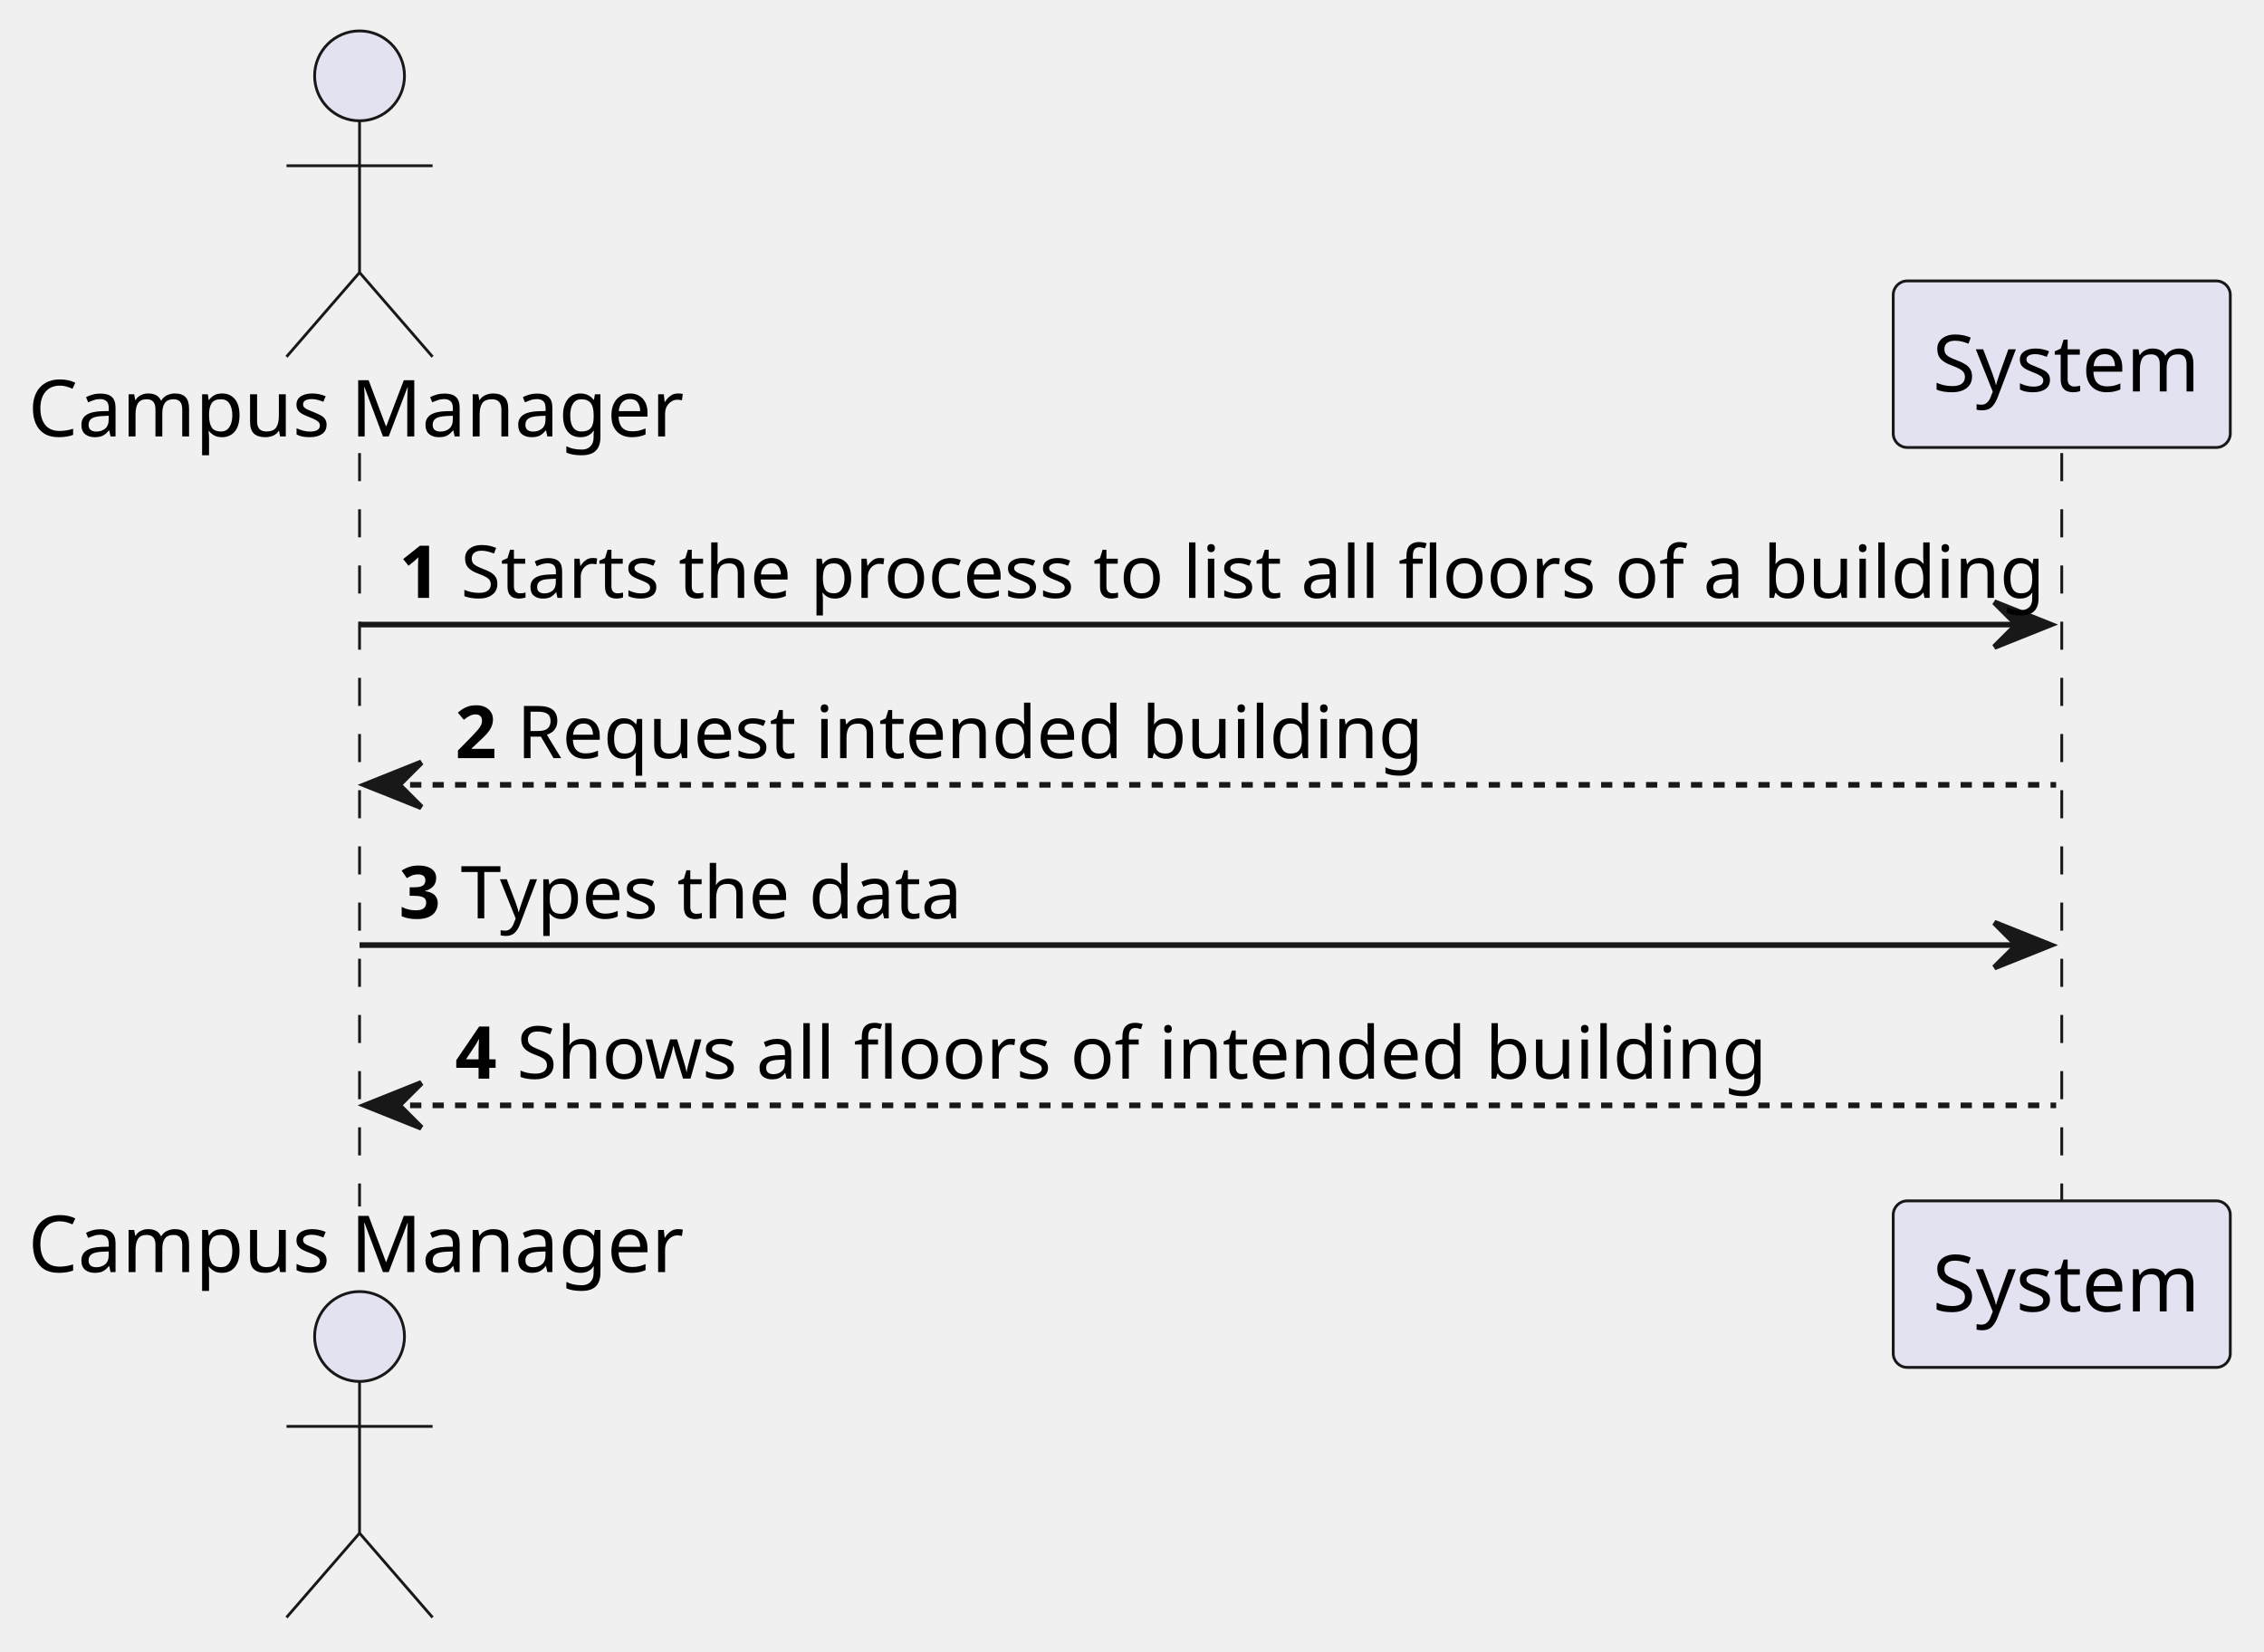
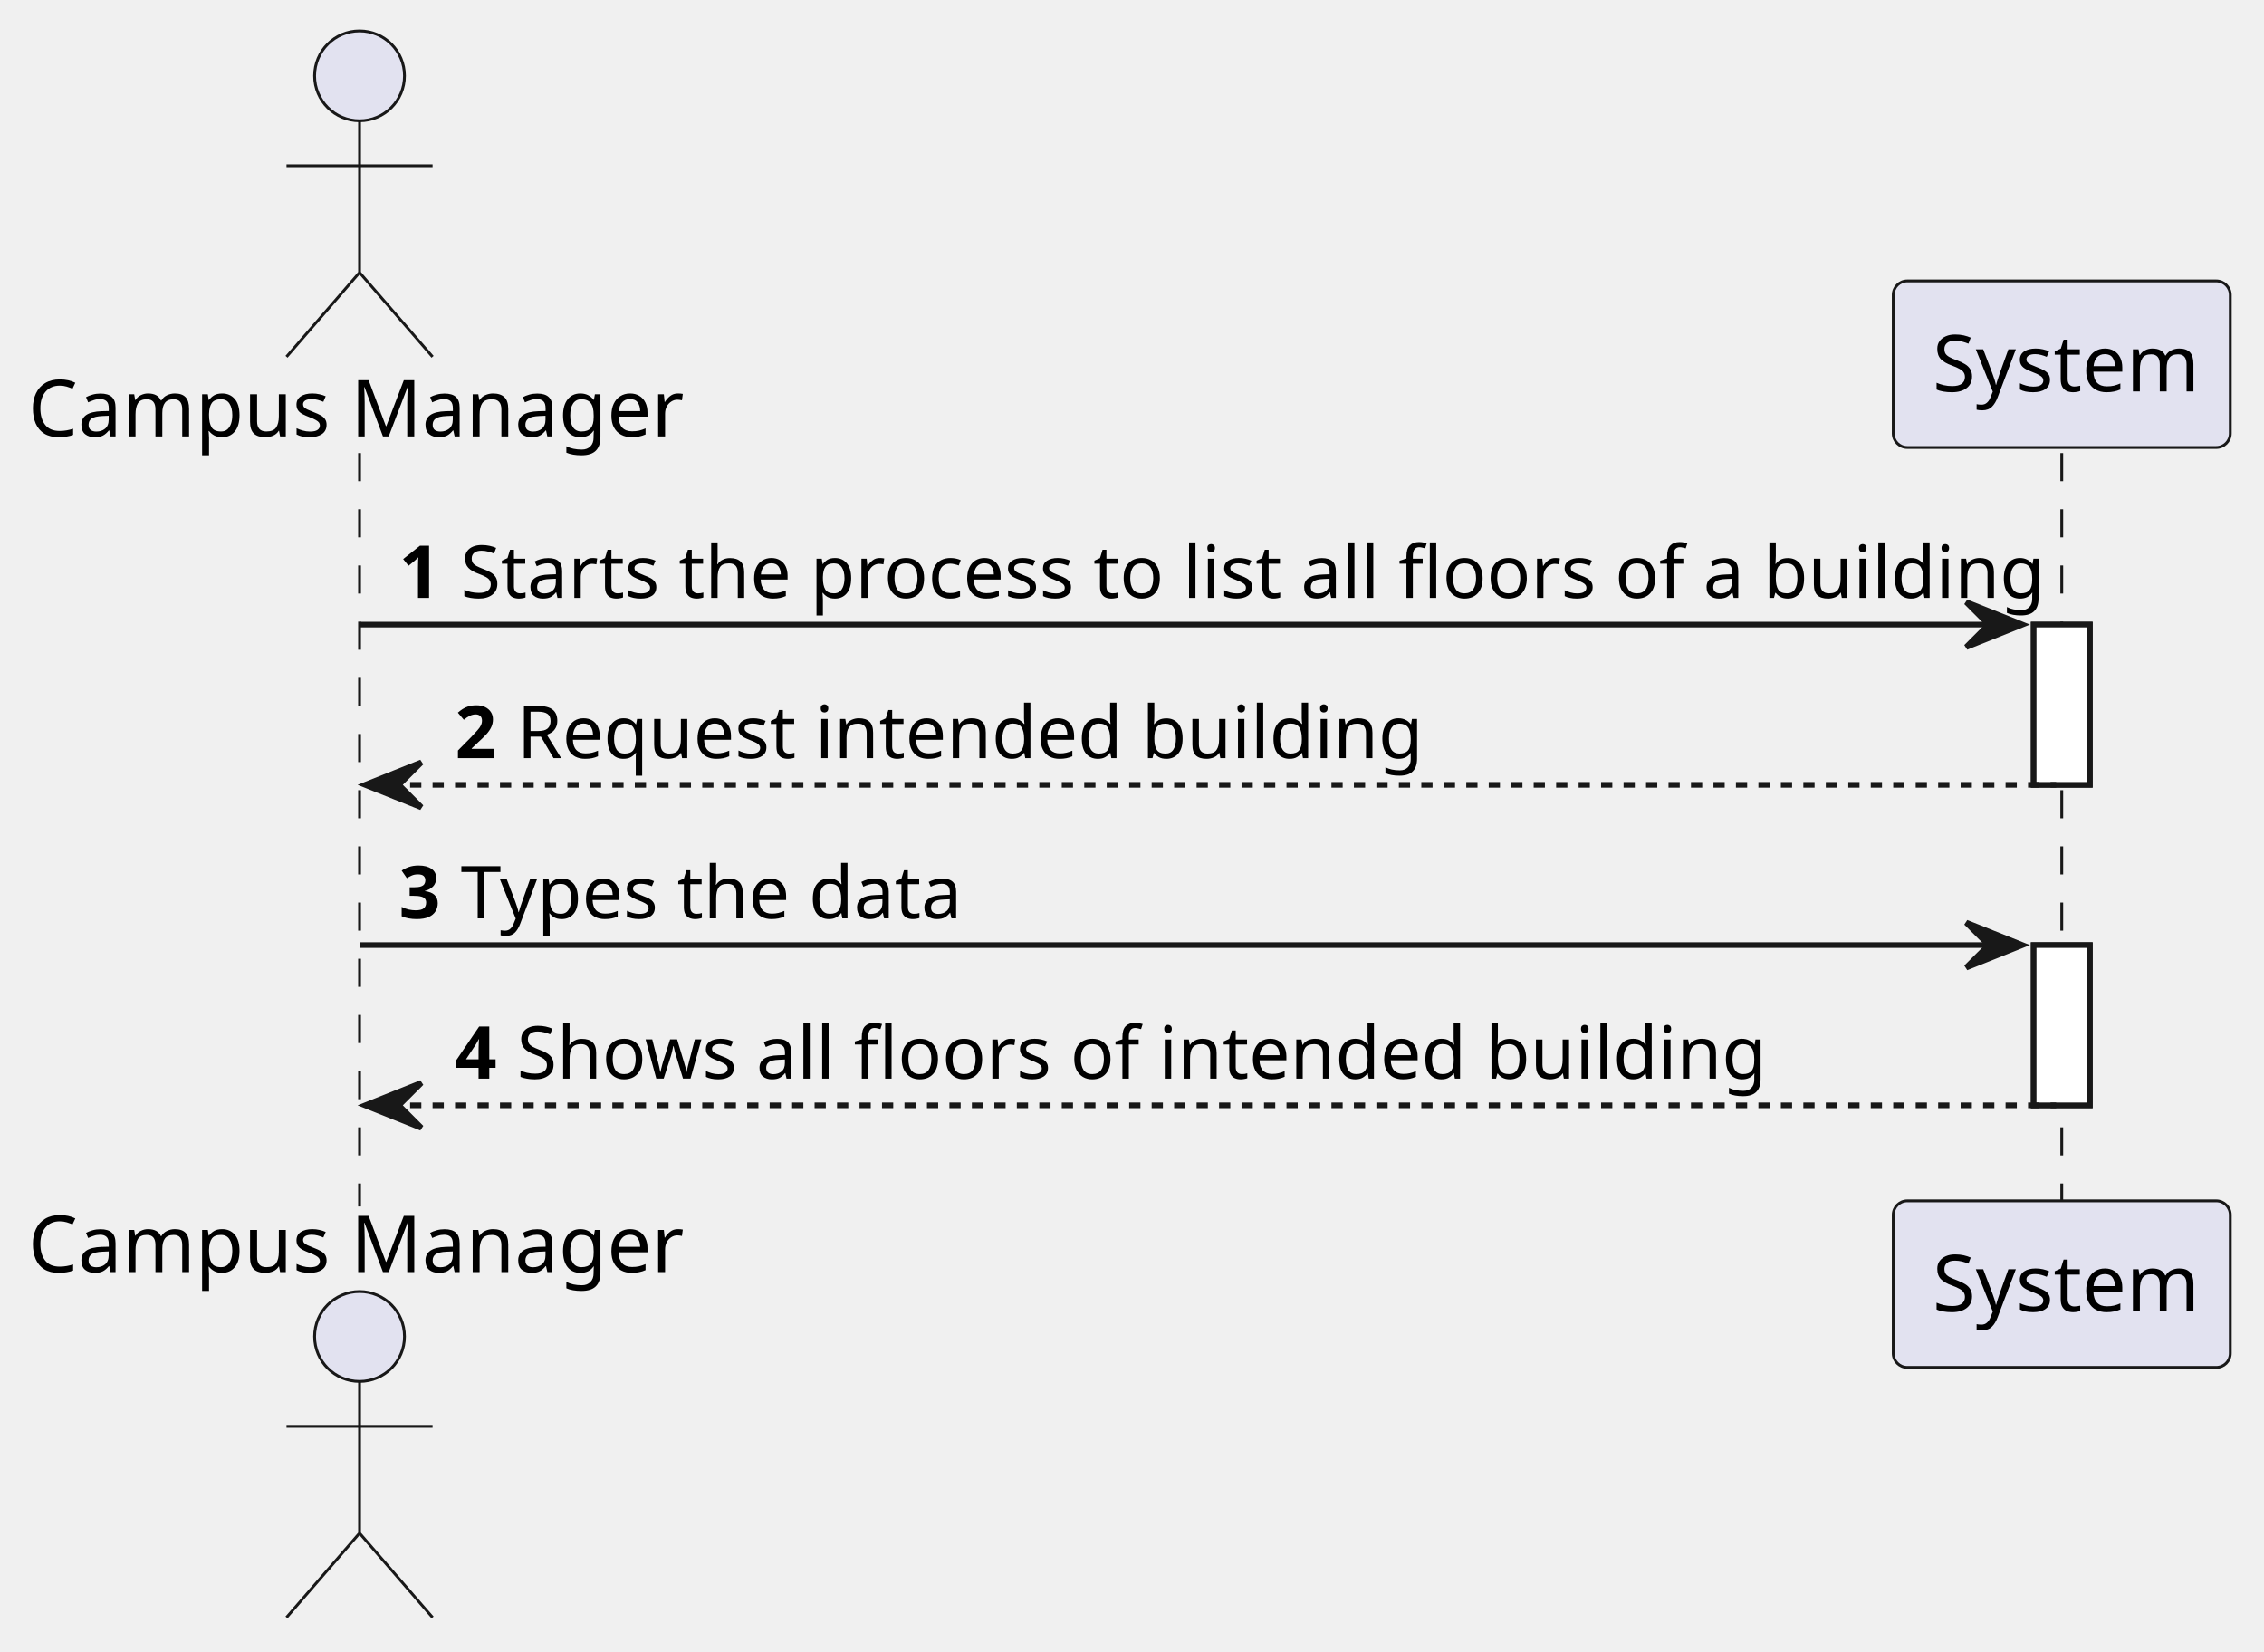
<svg xmlns="http://www.w3.org/2000/svg" contentStyleType="text/css" height="294px" preserveAspectRatio="none" style="width:403px;height:294px;background:#FFFFFF;" version="1.1" viewBox="0 0 403 294" width="403px" zoomAndPan="magnify">
  <defs />
  <g>
+     <rect fill="#FFFFFF" height="28.523" style="stroke:#181818;stroke-width:1.0;" width="10" x="362" y="111.164" />
+     <rect fill="#FFFFFF" height="28.523" style="stroke:#181818;stroke-width:1.0;" width="10" x="362" y="168.211" />
    <line style="stroke:#181818;stroke-width:0.5;stroke-dasharray:5.0,5.0;" x1="64" x2="64" y1="80.641" y2="214.734" />
    <line style="stroke:#181818;stroke-width:0.5;stroke-dasharray:5.0,5.0;" x1="367" x2="367" y1="80.641" y2="214.734" />
    <text fill="#000000" font-family="sans-serif" font-size="14" lengthAdjust="spacing" textLength="112" x="5" y="77.674">Campus Manager</text>
    <ellipse cx="64" cy="13.5" fill="#E2E2F0" rx="8" ry="8" style="stroke:#181818;stroke-width:0.5;" />
    <path d="M64,21.5 L64,48.5 M51,29.5 L77,29.5 M64,48.5 L51,63.5 M64,48.5 L77,63.5 " fill="none" style="stroke:#181818;stroke-width:0.5;" />
    <text fill="#000000" font-family="sans-serif" font-size="14" lengthAdjust="spacing" textLength="112" x="5" y="226.408">Campus Manager</text>
    <ellipse cx="64" cy="237.875" fill="#E2E2F0" rx="8" ry="8" style="stroke:#181818;stroke-width:0.5;" />
    <path d="M64,245.875 L64,272.875 M51,253.875 L77,253.875 M64,272.875 L51,287.875 M64,272.875 L77,287.875 " fill="none" style="stroke:#181818;stroke-width:0.5;" />
    <rect fill="#E2E2F0" height="29.641" rx="2.5" ry="2.5" style="stroke:#181818;stroke-width:0.5;" width="60" x="337" y="50" />
    <text fill="#000000" font-family="sans-serif" font-size="14" lengthAdjust="spacing" textLength="46" x="344" y="69.674">System</text>
    <rect fill="#E2E2F0" height="29.641" rx="2.5" ry="2.5" style="stroke:#181818;stroke-width:0.5;" width="60" x="337" y="213.734" />
    <text fill="#000000" font-family="sans-serif" font-size="14" lengthAdjust="spacing" textLength="46" x="344" y="233.408">System</text>
-     <polygon fill="#181818" points="355,107.164,365,111.164,355,115.164,359,111.164" style="stroke:#181818;stroke-width:1.0;" />
-     <line style="stroke:#181818;stroke-width:1.0;" x1="64" x2="361" y1="111.164" y2="111.164" />
+     <rect fill="#FFFFFF" height="28.523" style="stroke:#181818;stroke-width:1.0;" width="10" x="362" y="111.164" />
+     <rect fill="#FFFFFF" height="28.523" style="stroke:#181818;stroke-width:1.0;" width="10" x="362" y="168.211" />
+     <polygon fill="#181818" points="350,107.164,360,111.164,350,115.164,354,111.164" style="stroke:#181818;stroke-width:1.0;" />
+     <line style="stroke:#181818;stroke-width:1.0;" x1="64" x2="356" y1="111.164" y2="111.164" />
    <text fill="#000000" font-family="sans-serif" font-size="13" font-weight="bold" lengthAdjust="spacing" textLength="7" x="71" y="106.409">1</text>
    <text fill="#000000" font-family="sans-serif" font-size="13" lengthAdjust="spacing" textLength="268" x="82" y="106.409">Starts the process to list all floors of a building</text>
    <polygon fill="#181818" points="75,135.688,65,139.688,75,143.688,71,139.688" style="stroke:#181818;stroke-width:1.0;" />
    <line style="stroke:#181818;stroke-width:1.0;stroke-dasharray:2.0,2.0;" x1="69" x2="366" y1="139.688" y2="139.688" />
    <text fill="#000000" font-family="sans-serif" font-size="13" font-weight="bold" lengthAdjust="spacing" textLength="7" x="81" y="134.933">2</text>
    <text fill="#000000" font-family="sans-serif" font-size="13" lengthAdjust="spacing" textLength="149" x="92" y="134.933">Request intended building</text>
-     <polygon fill="#181818" points="355,164.211,365,168.211,355,172.211,359,168.211" style="stroke:#181818;stroke-width:1.0;" />
-     <line style="stroke:#181818;stroke-width:1.0;" x1="64" x2="361" y1="168.211" y2="168.211" />
+     <polygon fill="#181818" points="350,164.211,360,168.211,350,172.211,354,168.211" style="stroke:#181818;stroke-width:1.0;" />
+     <line style="stroke:#181818;stroke-width:1.0;" x1="64" x2="356" y1="168.211" y2="168.211" />
    <text fill="#000000" font-family="sans-serif" font-size="13" font-weight="bold" lengthAdjust="spacing" textLength="7" x="71" y="163.456">3</text>
    <text fill="#000000" font-family="sans-serif" font-size="13" lengthAdjust="spacing" textLength="86" x="82" y="163.456">Types the data</text>
    <polygon fill="#181818" points="75,192.734,65,196.734,75,200.734,71,196.734" style="stroke:#181818;stroke-width:1.0;" />
    <line style="stroke:#181818;stroke-width:1.0;stroke-dasharray:2.0,2.0;" x1="69" x2="366" y1="196.734" y2="196.734" />
    <text fill="#000000" font-family="sans-serif" font-size="13" font-weight="bold" lengthAdjust="spacing" textLength="7" x="81" y="191.98">4</text>
    <text fill="#000000" font-family="sans-serif" font-size="13" lengthAdjust="spacing" textLength="206" x="92" y="191.98">Shows all floors of intended building</text>
  </g>
</svg>
